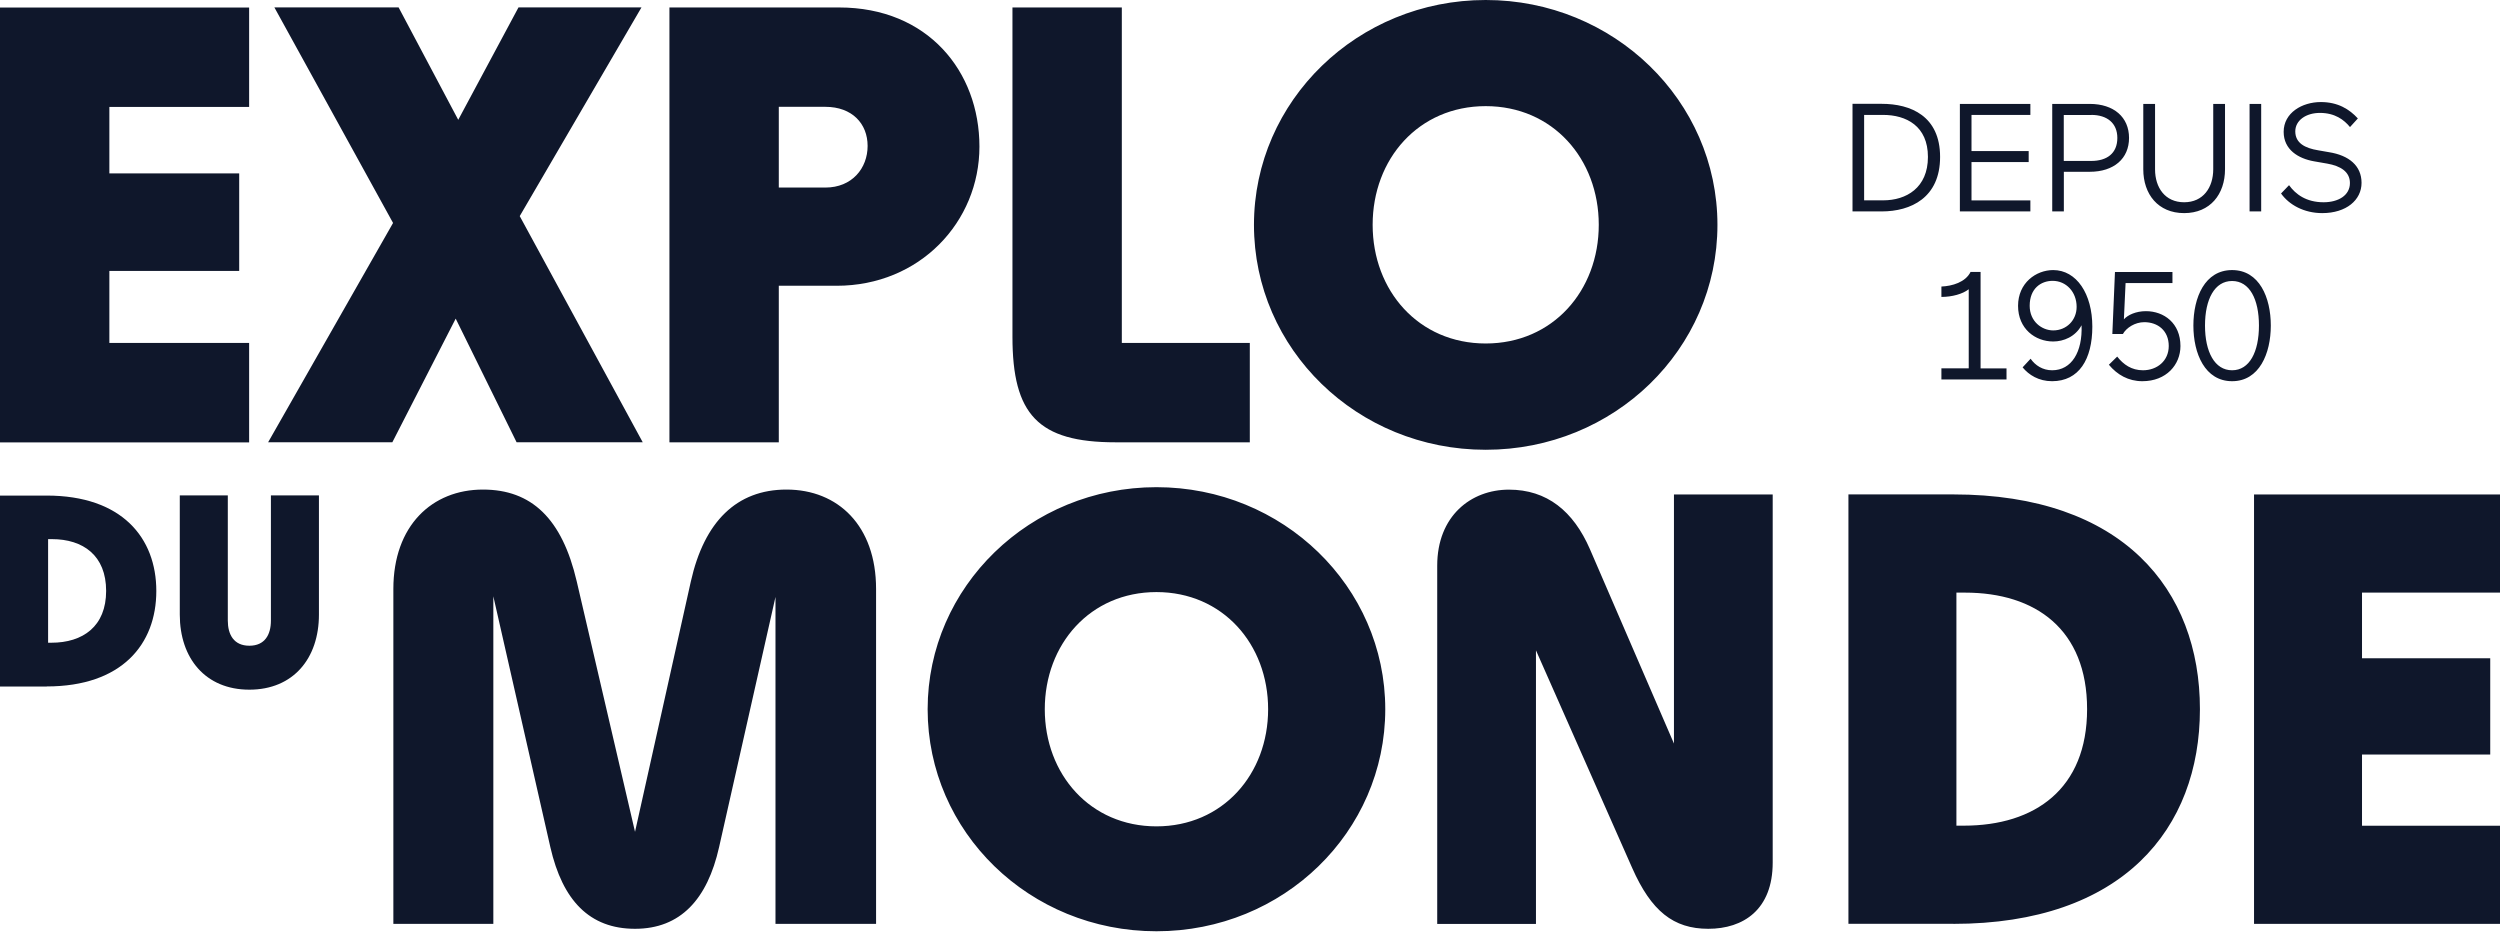
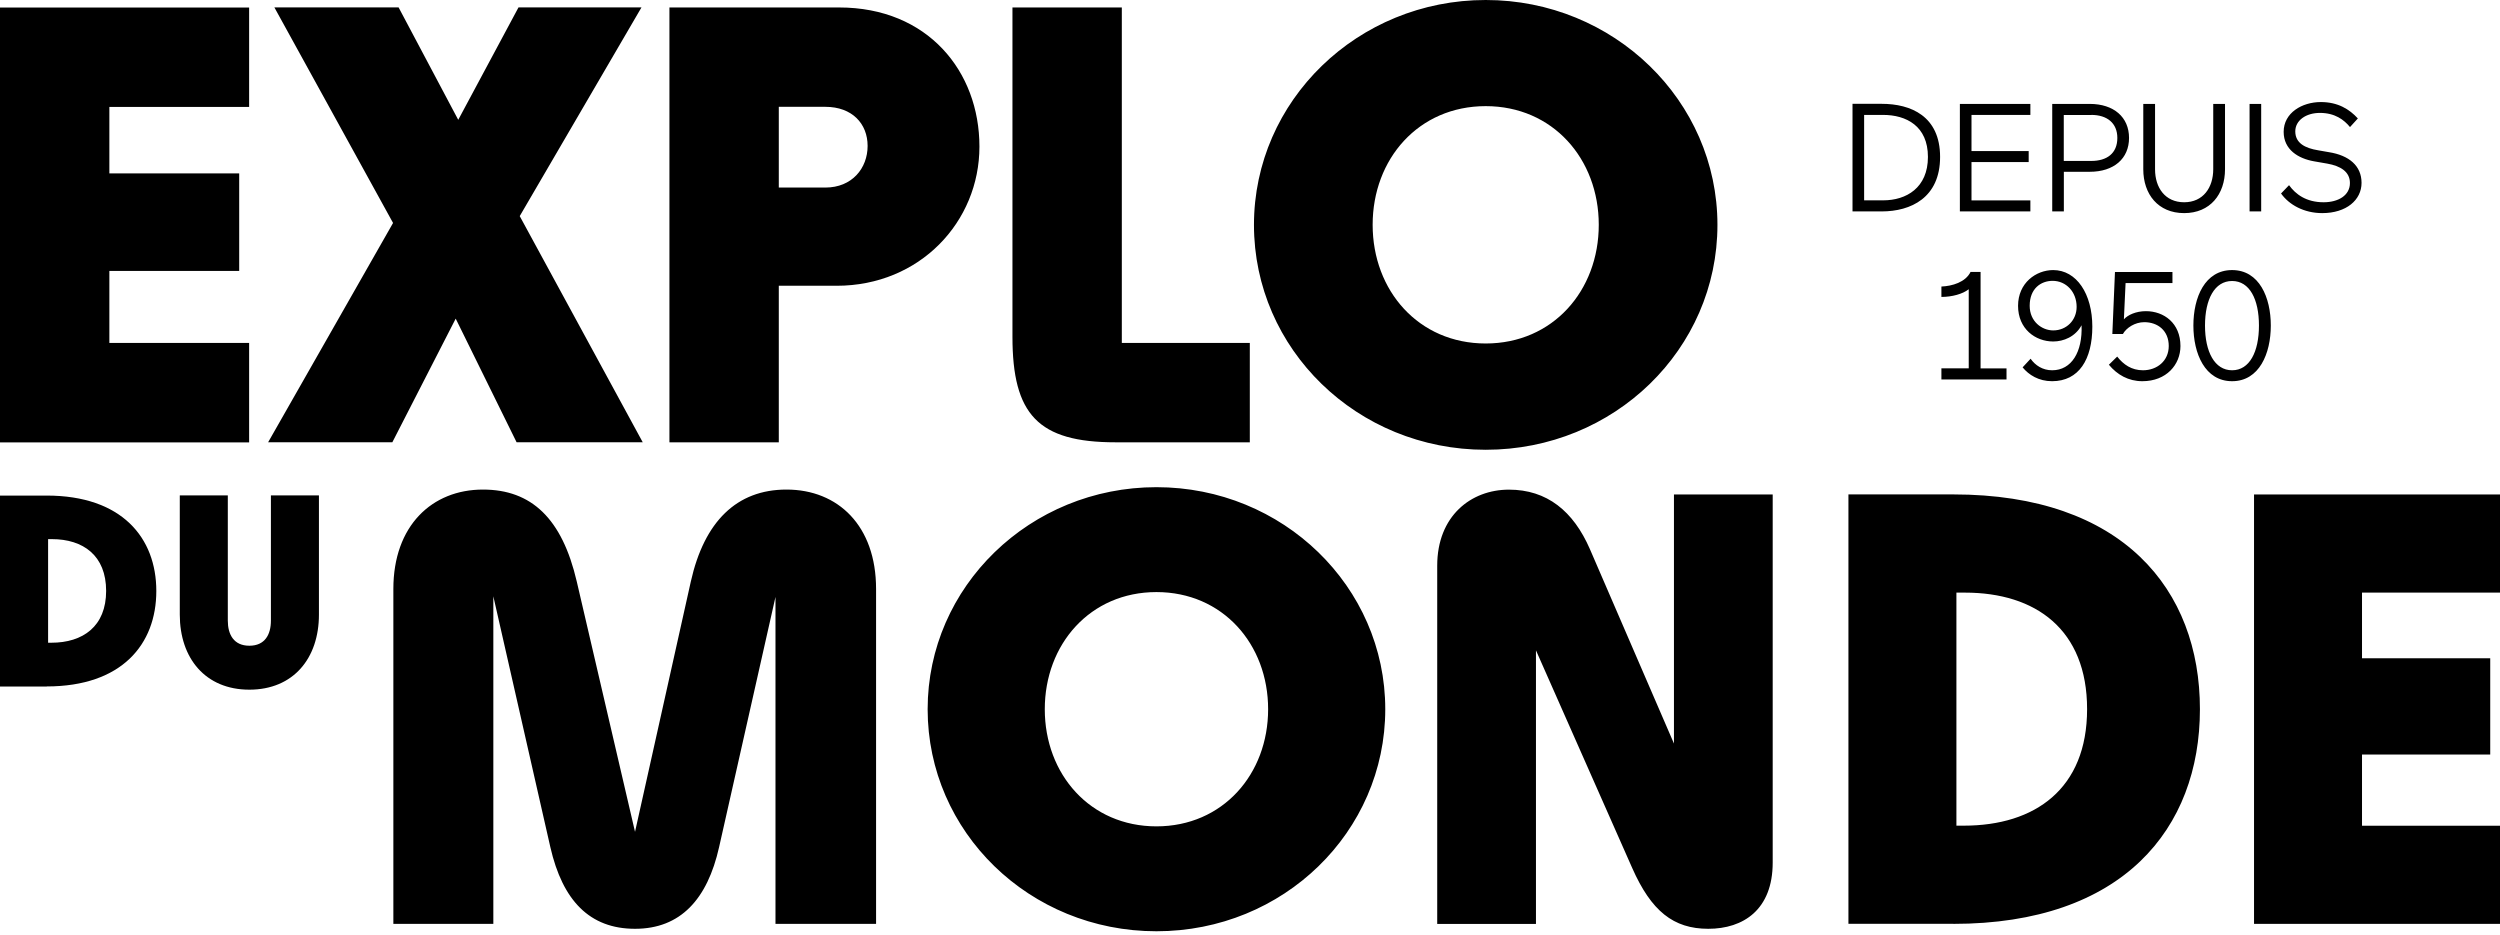
- <svg xmlns="http://www.w3.org/2000/svg" width="500" height="187" viewBox="0 0 500 187" fill="#0f172b">
+ <svg xmlns="http://www.w3.org/2000/svg" width="500" height="187" viewBox="0 0 500 187" fill="">
  <path d="M438.677 65.112C438.677 70.715 440.986 76.241 446.419 76.241C451.853 76.241 454.162 70.715 454.162 65.112C454.162 59.509 451.868 54.014 446.419 54.014C440.97 54.014 438.677 59.478 438.677 65.112ZM451.791 65.112C451.791 70.361 449.914 74.055 446.419 74.055C442.925 74.055 441.001 70.361 441.001 65.112C441.001 59.863 442.91 56.199 446.419 56.199C449.929 56.199 451.791 59.863 451.791 65.112ZM433.751 69.191C433.751 72.208 431.381 74.055 428.595 74.055C426.317 74.055 424.685 72.916 423.438 71.315L421.776 72.947C423.438 74.948 425.67 76.241 428.472 76.241C433.274 76.241 436.091 72.931 436.091 69.206C436.091 64.619 432.782 62.233 429.18 62.233C427.179 62.233 425.547 63.003 424.777 63.865L425.116 56.615H434.49V54.398H422.992L422.468 66.805H424.577C425.254 65.574 426.978 64.434 428.856 64.434C431.565 64.434 433.751 66.128 433.751 69.206M410.647 66.082C408.369 66.082 405.937 64.296 405.937 61.156C405.937 57.708 408.184 56.169 410.524 56.169C413.233 56.169 415.326 58.385 415.326 61.371C415.326 64.05 413.294 66.082 410.647 66.082ZM410.647 54.014C407.199 54.014 403.612 56.584 403.612 61.171C403.612 65.758 407.045 68.298 410.647 68.298C412.709 68.298 415.08 67.344 416.311 65.05C416.527 70.391 414.31 74.055 410.431 74.055C408.523 74.055 407.045 73.07 406.121 71.746L404.521 73.47C405.752 74.978 407.738 76.241 410.416 76.241C415.773 76.241 418.466 71.885 418.466 65.327C418.466 58.77 415.311 54.014 410.631 54.014M388.281 73.686V75.887H401.303V73.686H396.116V54.383H394.115C393.099 56.446 390.452 57.215 388.281 57.308V59.386C390.405 59.386 392.545 58.801 393.746 57.846V73.67H388.281V73.686Z" />
  <path d="M465.46 32.725C468.076 33.187 469.985 34.326 469.985 36.604C469.985 39.098 467.645 40.452 464.721 40.452C461.242 40.452 459.118 38.852 457.809 37.035L456.209 38.698C457.809 40.945 460.78 42.623 464.444 42.623C469.277 42.623 472.309 39.991 472.309 36.574C472.309 33.156 469.8 31.063 465.767 30.432L463.643 30.062C460.996 29.631 459.056 28.615 459.056 26.276C459.056 24.09 461.18 22.581 463.982 22.581C466.999 22.581 468.815 23.967 470 25.414L471.57 23.69C469.877 21.843 467.584 20.411 464.167 20.411C460.411 20.411 456.732 22.566 456.732 26.368C456.732 29.939 459.657 31.709 462.812 32.264L465.46 32.725ZM449.913 42.284H452.237V20.781H449.913V42.284ZM442.648 33.849C442.648 37.497 440.647 40.452 436.829 40.452C433.012 40.452 431.011 37.512 431.011 33.88V20.781H428.656V33.849C428.656 38.852 431.626 42.623 436.829 42.623C442.032 42.623 445.003 38.852 445.003 33.849V20.781H442.648V33.849ZM418.266 22.982C421.406 22.982 423.468 24.613 423.468 27.584C423.468 30.709 421.344 32.187 418.266 32.187H412.755V22.997H418.266V22.982ZM417.942 34.357C422.776 34.357 425.808 31.725 425.808 27.584C425.808 23.444 422.776 20.781 417.942 20.781H410.446V42.284H412.77V34.357H417.942ZM391.975 42.284H406.075V40.083H394.299V32.417H405.736V30.216H394.299V22.982H406.075V20.781H391.975V42.284ZM376.613 22.982C381.246 22.982 385.587 25.198 385.587 31.386C385.587 37.574 381.246 40.068 376.644 40.068H372.826V22.982H376.613ZM370.502 42.284H376.336C382.154 42.284 388.019 39.56 388.019 31.386C388.019 23.213 382.154 20.765 376.336 20.765H370.502V42.269V42.284Z" />
  <path d="M49.872 137.934C58.661 137.934 63.787 131.669 63.787 122.926V99.083H54.182V124.127C54.182 126.913 52.981 129.145 49.872 129.145C46.763 129.145 45.562 126.913 45.562 124.127V99.083H35.957V122.926C35.957 131.654 41.083 137.934 49.872 137.934Z" />
  <path d="M297.141 68.698C283.718 68.698 274.529 58.138 274.529 44.962C274.529 31.786 283.718 21.227 297.141 21.227C310.563 21.227 319.753 31.786 319.753 44.962C319.753 58.138 310.563 68.698 297.141 68.698ZM297.141 89.955C322.862 89.955 343.488 69.821 343.488 44.977C343.488 20.134 322.739 0 297.141 0C271.543 0 250.793 20.134 250.793 44.977C250.793 69.821 271.419 89.955 297.141 89.955ZM249.962 88.462V68.59H224.364V1.493H202.491V67.343C202.491 82.874 207.586 88.462 223.117 88.462H249.947H249.962ZM155.759 21.365H165.071C170.413 21.365 173.522 24.721 173.522 29.185C173.522 33.648 170.413 37.512 165.071 37.512H155.759V21.365ZM155.759 88.462V57.153H167.319C183.974 57.153 195.887 44.362 195.887 29.323C195.887 14.284 185.574 1.493 167.811 1.493H133.886V88.462H155.759ZM103.947 43.223L128.298 1.478H103.701L91.648 23.966L79.719 1.478H54.875L78.611 44.593L53.628 88.447H78.472L91.14 63.726L103.316 88.447H128.544L103.947 43.223ZM49.826 88.462V68.59H21.873V54.182H47.84V34.68H21.873V21.381H49.826V1.508H0V88.477H49.826V88.462Z" />
  <path d="M9.605 107.826H10.375C16.64 107.826 21.227 111.105 21.227 118.185C21.227 125.266 16.593 128.545 10.267 128.545H9.62V107.811L9.605 107.826ZM9.328 137.288C24.382 137.288 31.263 128.837 31.263 118.201C31.263 107.564 24.382 99.114 9.328 99.114H0V137.303H9.328V137.288Z" />
  <path d="M500.001 184.774V165.148H472.402V150.91H498.046V131.654H472.402V118.524H500.001V98.898H450.806V184.774H500.001ZM391.282 118.524H393.006C407.121 118.524 417.419 125.882 417.419 141.829C417.419 157.775 406.998 165.133 392.76 165.133H391.282V118.509V118.524ZM390.666 184.774C424.53 184.774 439.985 165.764 439.985 141.829C439.985 117.893 424.53 98.883 390.666 98.883H369.686V184.759H390.666V184.774ZM334.791 148.709L317.982 109.827C314.673 102.223 309.393 97.929 301.789 97.929C294.185 97.929 287.443 103.208 287.443 113.137V184.79H307.192V130.069L326.448 173.614C330.25 182.204 334.668 185.759 341.656 185.759C348.644 185.759 354.54 181.957 354.54 172.506V98.898H334.791V148.709ZM231.29 165.272C218.037 165.272 208.956 154.851 208.956 141.844C208.956 128.837 218.037 118.416 231.29 118.416C244.544 118.416 253.625 128.837 253.625 141.844C253.625 154.851 244.544 165.272 231.29 165.272ZM231.29 186.252C256.688 186.252 277.053 166.38 277.053 141.844C277.053 117.308 256.565 97.436 231.29 97.436C206.016 97.436 185.528 117.308 185.528 141.844C185.528 166.38 205.893 186.252 231.29 186.252ZM157.298 97.913C147.354 97.913 140.858 104.286 138.165 116.307L127.005 166.365L115.353 116.307C112.413 103.67 106.271 97.913 96.589 97.913C86.399 97.913 78.672 105.148 78.672 117.785V184.774H98.667V119.263L110.073 169.443C112.52 180.11 117.923 185.759 127.005 185.759C136.087 185.759 141.474 179.864 143.814 169.443L155.097 119.386V184.774H175.215V117.785C175.215 105.148 167.611 97.913 157.298 97.913Z" />
</svg>
